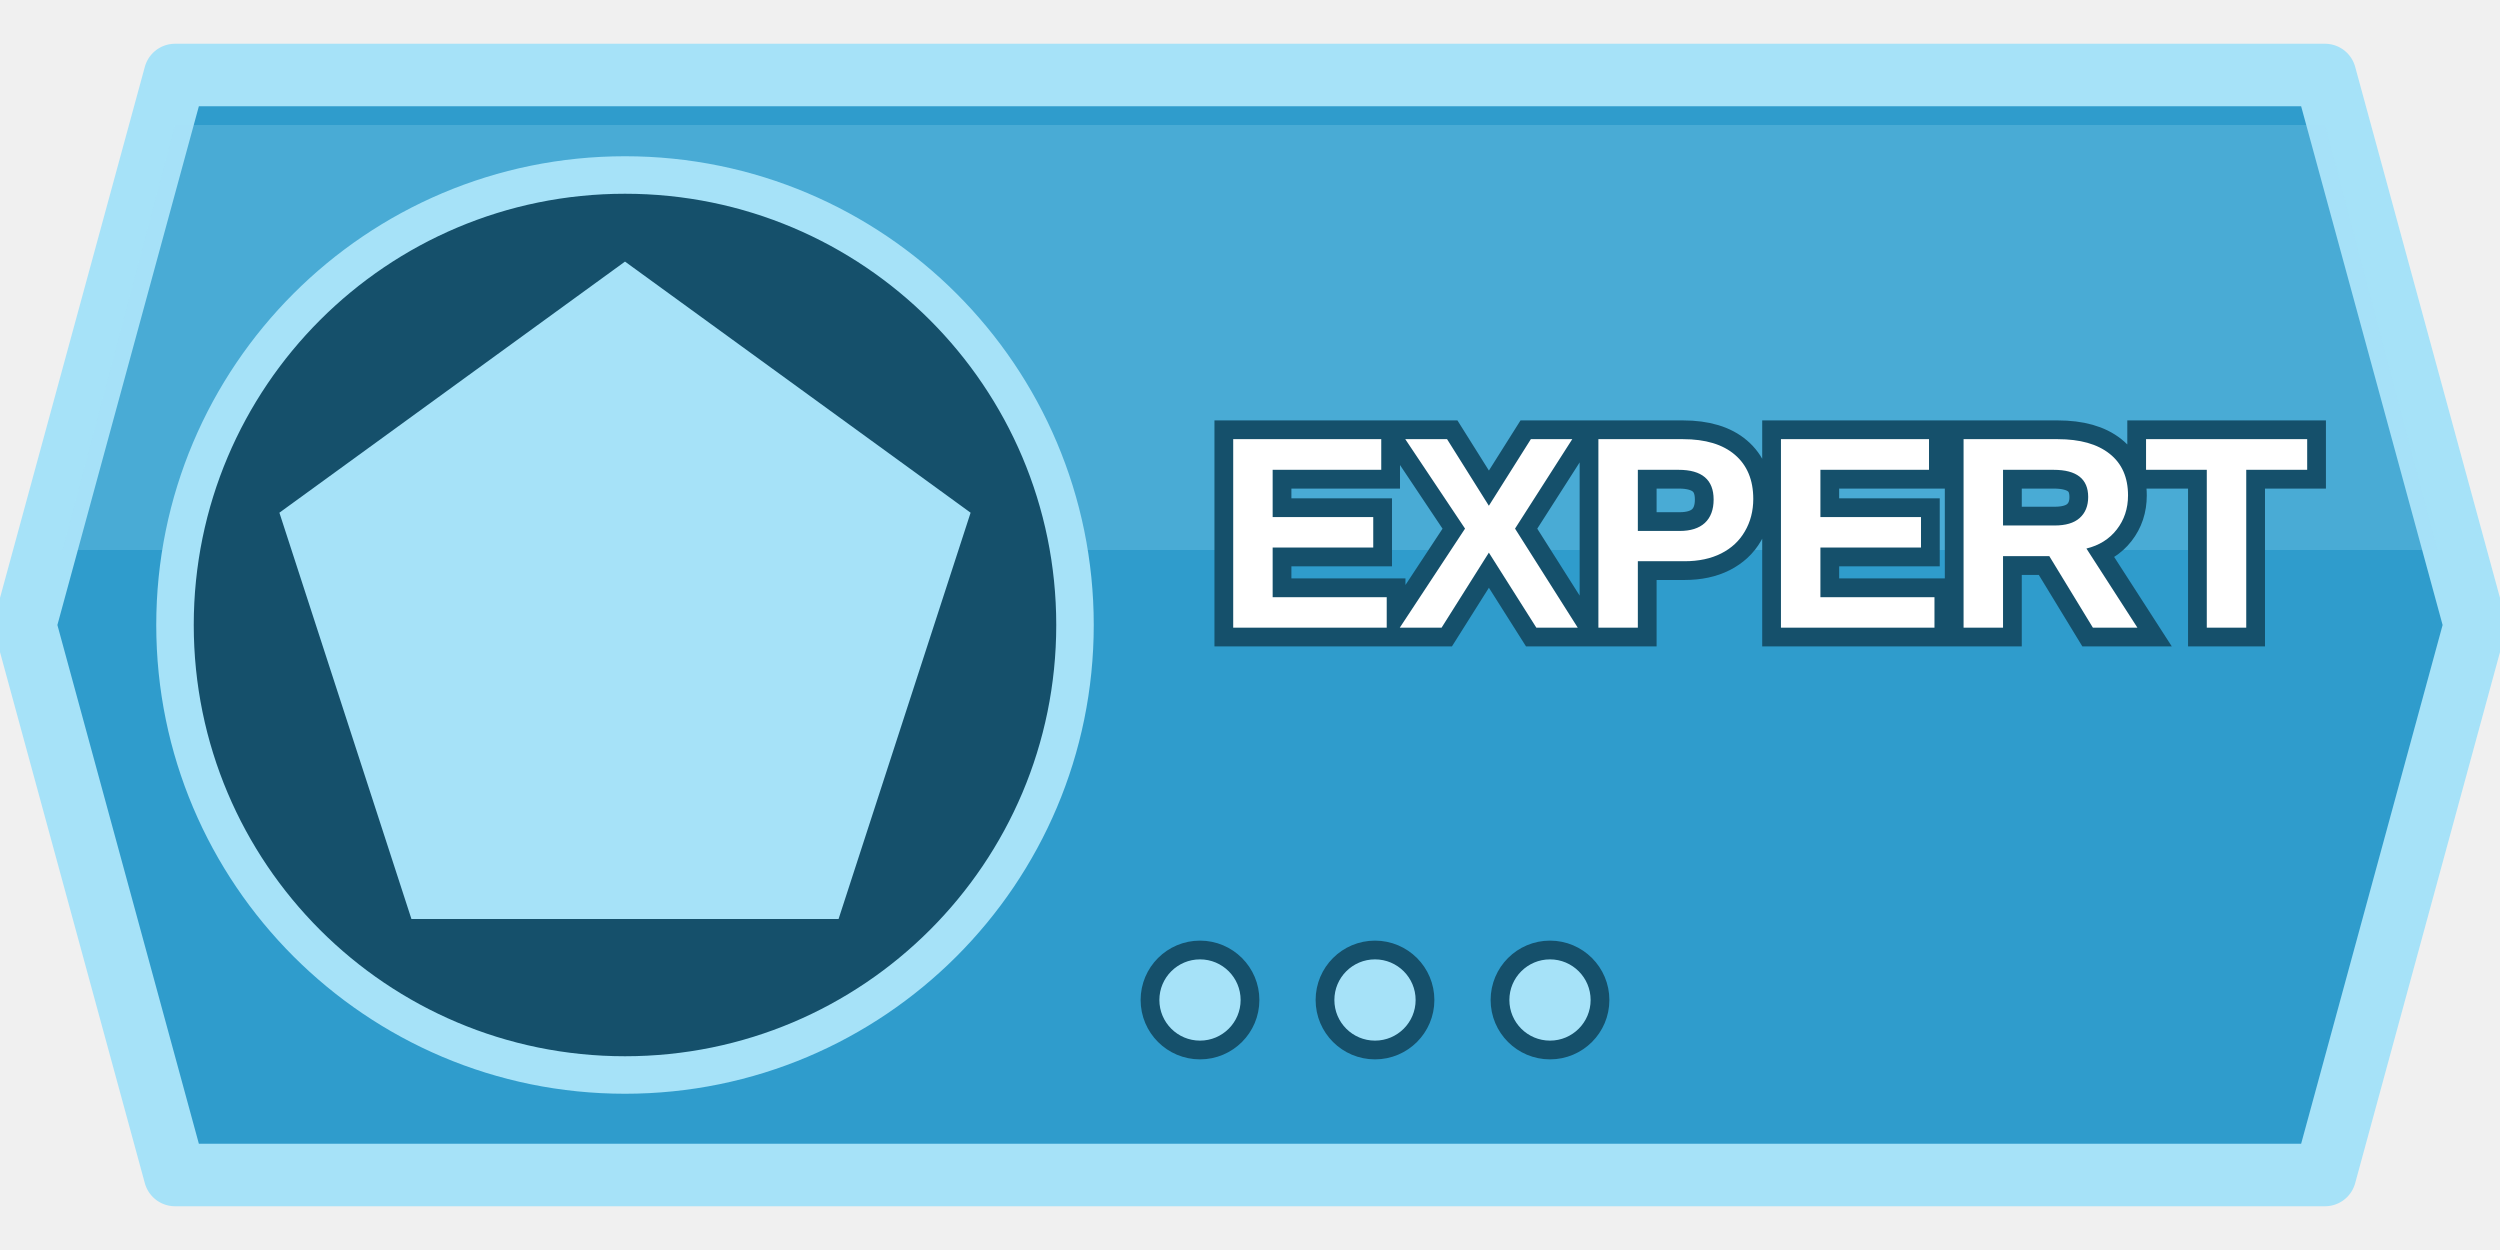
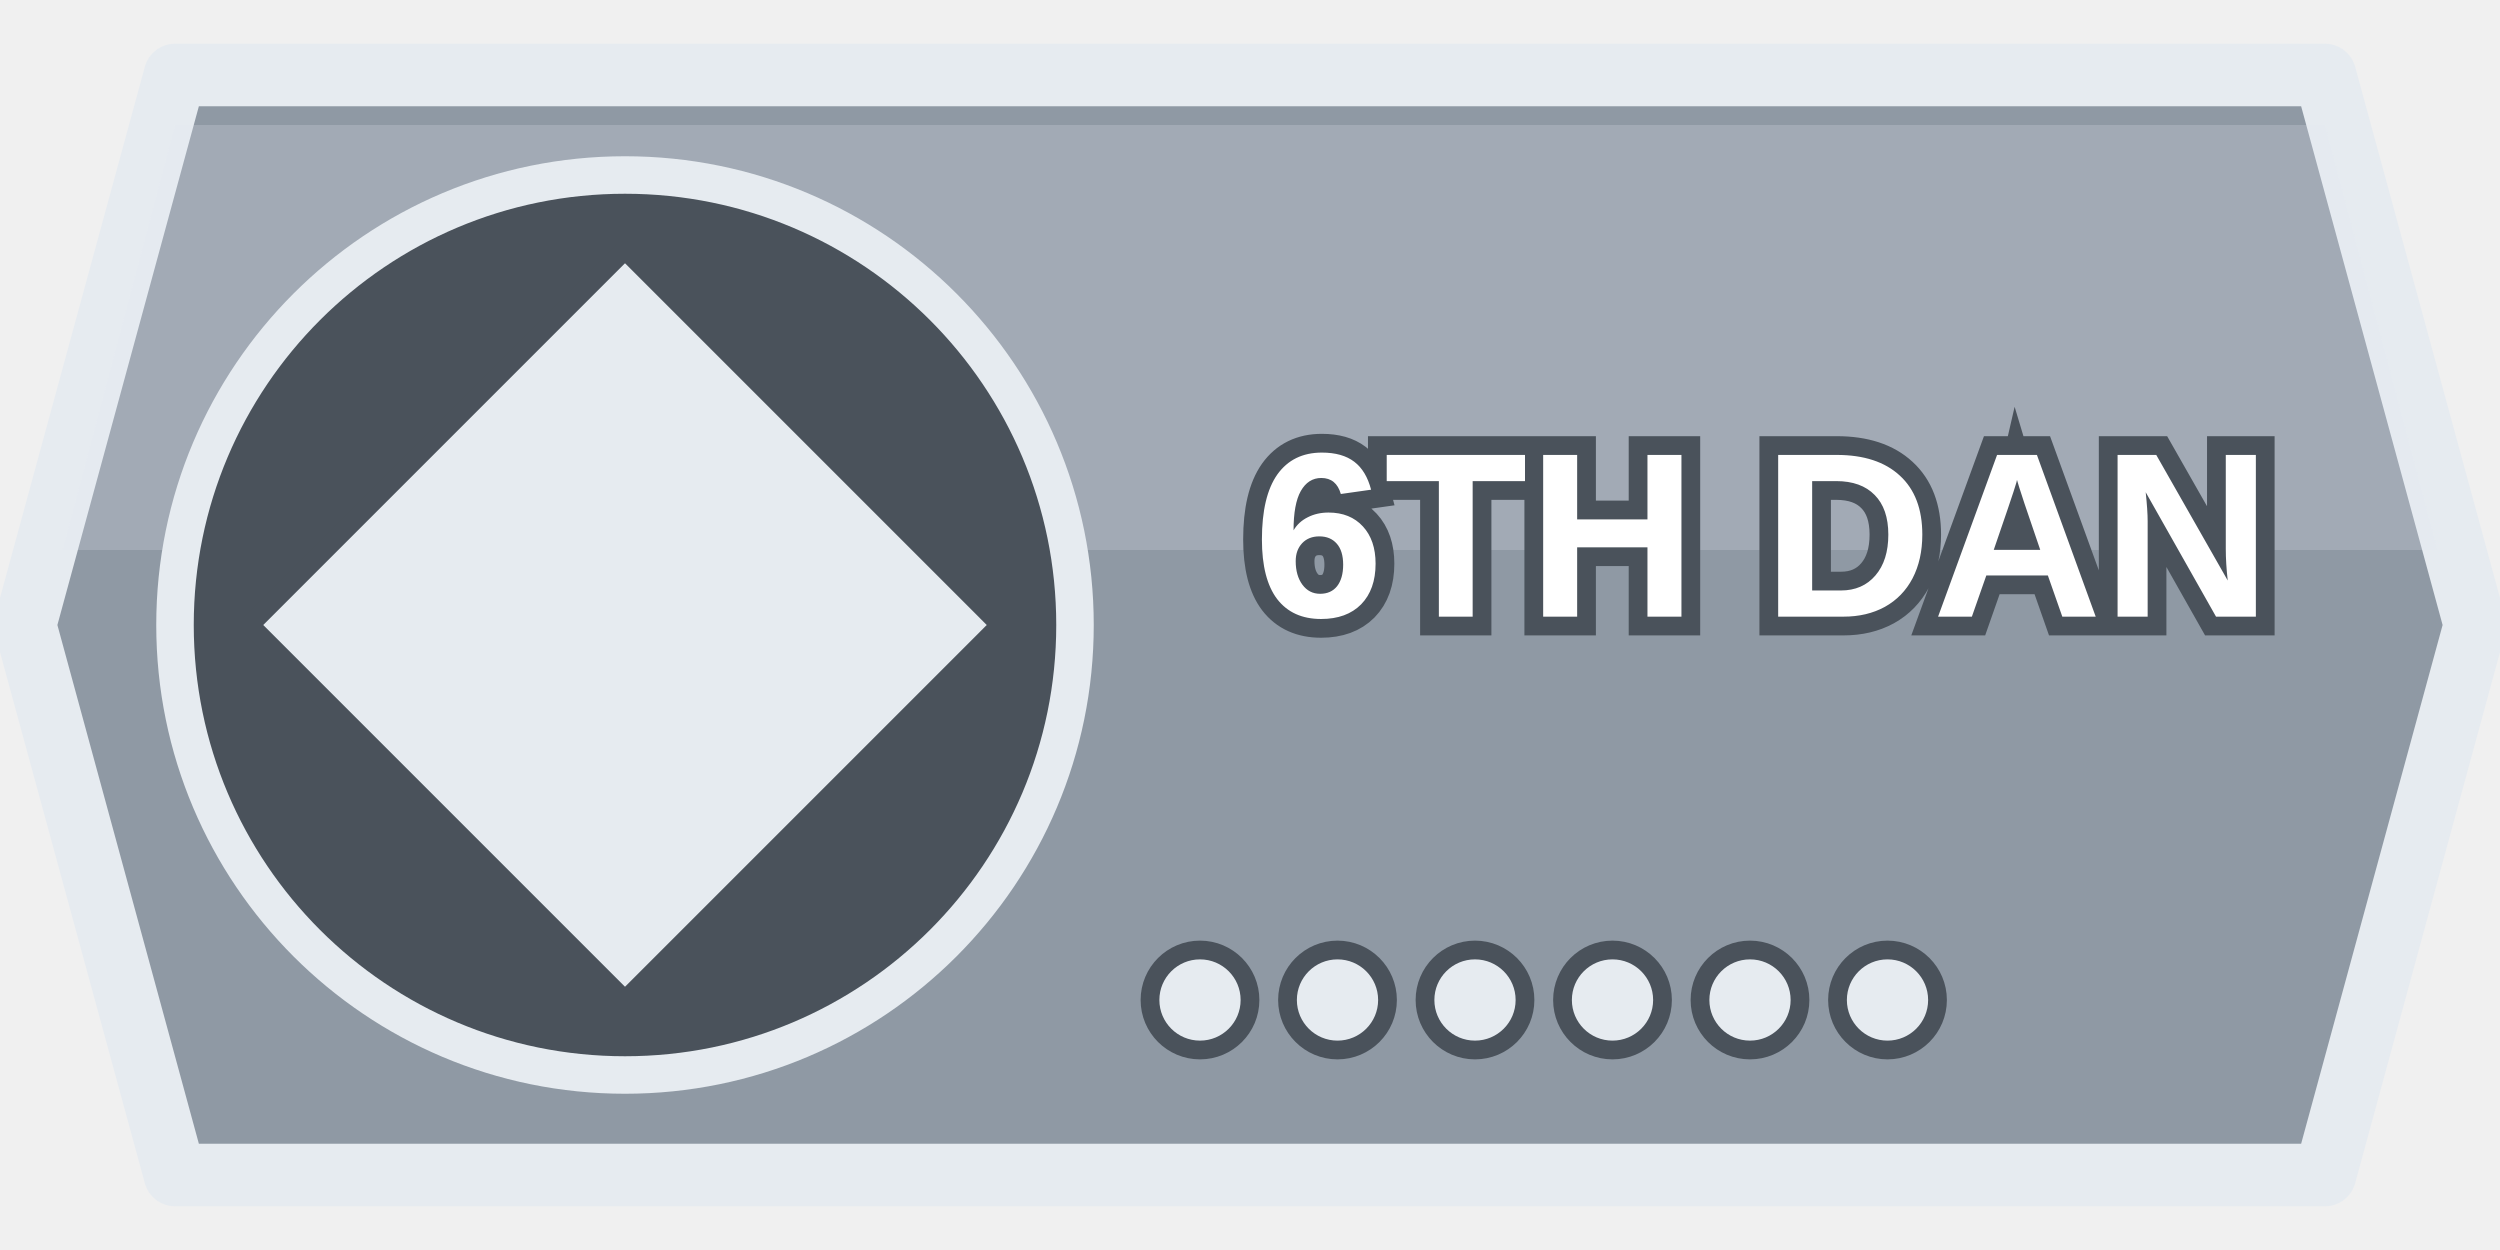
<svg xmlns="http://www.w3.org/2000/svg" viewBox="0 0 200 100" width="200" height="100">
-   <polygon points="14.00,6.00 186.00,6.00 198.00,50.00 186.00,94.00 14.00,94.00 2.00,50.00" fill="#2f9ccc" stroke="#a6e2f8" stroke-width="5" stroke-linejoin="round" />
-   <polygon points="14.00,10.00 186.00,10.00 195.00,44.00 5.00,44.00" fill="#a6e2f8" fill-opacity="0.22" />
-   <circle cx="50" cy="50" r="36" fill="#15506b" stroke="#a6e2f8" stroke-width="3" />
-   <polygon points="50.00,20.00 78.53,40.73 67.63,74.27 32.37,74.27 21.47,40.73" fill="#a6e2f8" stroke="#15506b" stroke-width="1.5" stroke-linejoin="round" />
-   <circle cx="96.0" cy="80.0" r="4" fill="#a6e2f8" stroke="#15506b" stroke-width="1.5" />
-   <circle cx="110.0" cy="80.0" r="4" fill="#a6e2f8" stroke="#15506b" stroke-width="1.5" />
-   <circle cx="124.0" cy="80.0" r="4" fill="#a6e2f8" stroke="#15506b" stroke-width="1.5" />
-   <text x="141" y="44" text-anchor="middle" dominant-baseline="middle" font-family="Arial, Helvetica, sans-serif" font-weight="bold" font-size="21.9" fill="#ffffff" stroke="#15506b" stroke-width="3" paint-order="stroke">EXPERT</text>
+   <polygon points="14.00,6.00 186.00,6.00 198.00,50.00 186.00,94.00 14.00,94.00 2.00,50.00" fill="#8f99a4" stroke="#e6ebf0" stroke-width="5" stroke-linejoin="round" />
+   <polygon points="14.00,10.00 186.00,10.00 195.00,44.00 5.00,44.00" fill="#e6ebf0" fill-opacity="0.22" />
+   <circle cx="50" cy="50" r="36" fill="#4a525b" stroke="#e6ebf0" stroke-width="3" />
+   <polygon points="50.00,20.00 80.00,50.00 50.00,80.00 20.00,50.00" fill="#e6ebf0" stroke="#4a525b" stroke-width="1.5" stroke-linejoin="round" />
+   <circle cx="96.0" cy="80.0" r="4" fill="#e6ebf0" stroke="#4a525b" stroke-width="1.5" />
+   <circle cx="107.0" cy="80.0" r="4" fill="#e6ebf0" stroke="#4a525b" stroke-width="1.5" />
+   <circle cx="118.0" cy="80.0" r="4" fill="#e6ebf0" stroke="#4a525b" stroke-width="1.5" />
+   <circle cx="129.0" cy="80.0" r="4" fill="#e6ebf0" stroke="#4a525b" stroke-width="1.5" />
+   <circle cx="140.0" cy="80.0" r="4" fill="#e6ebf0" stroke="#4a525b" stroke-width="1.5" />
+   <circle cx="151.0" cy="80.0" r="4" fill="#e6ebf0" stroke="#4a525b" stroke-width="1.5" />
+   <text x="141" y="44" text-anchor="middle" dominant-baseline="middle" font-family="Arial, Helvetica, sans-serif" font-weight="bold" font-size="18.8" fill="#ffffff" stroke="#4a525b" stroke-width="3" paint-order="stroke">6TH DAN</text>
</svg>
